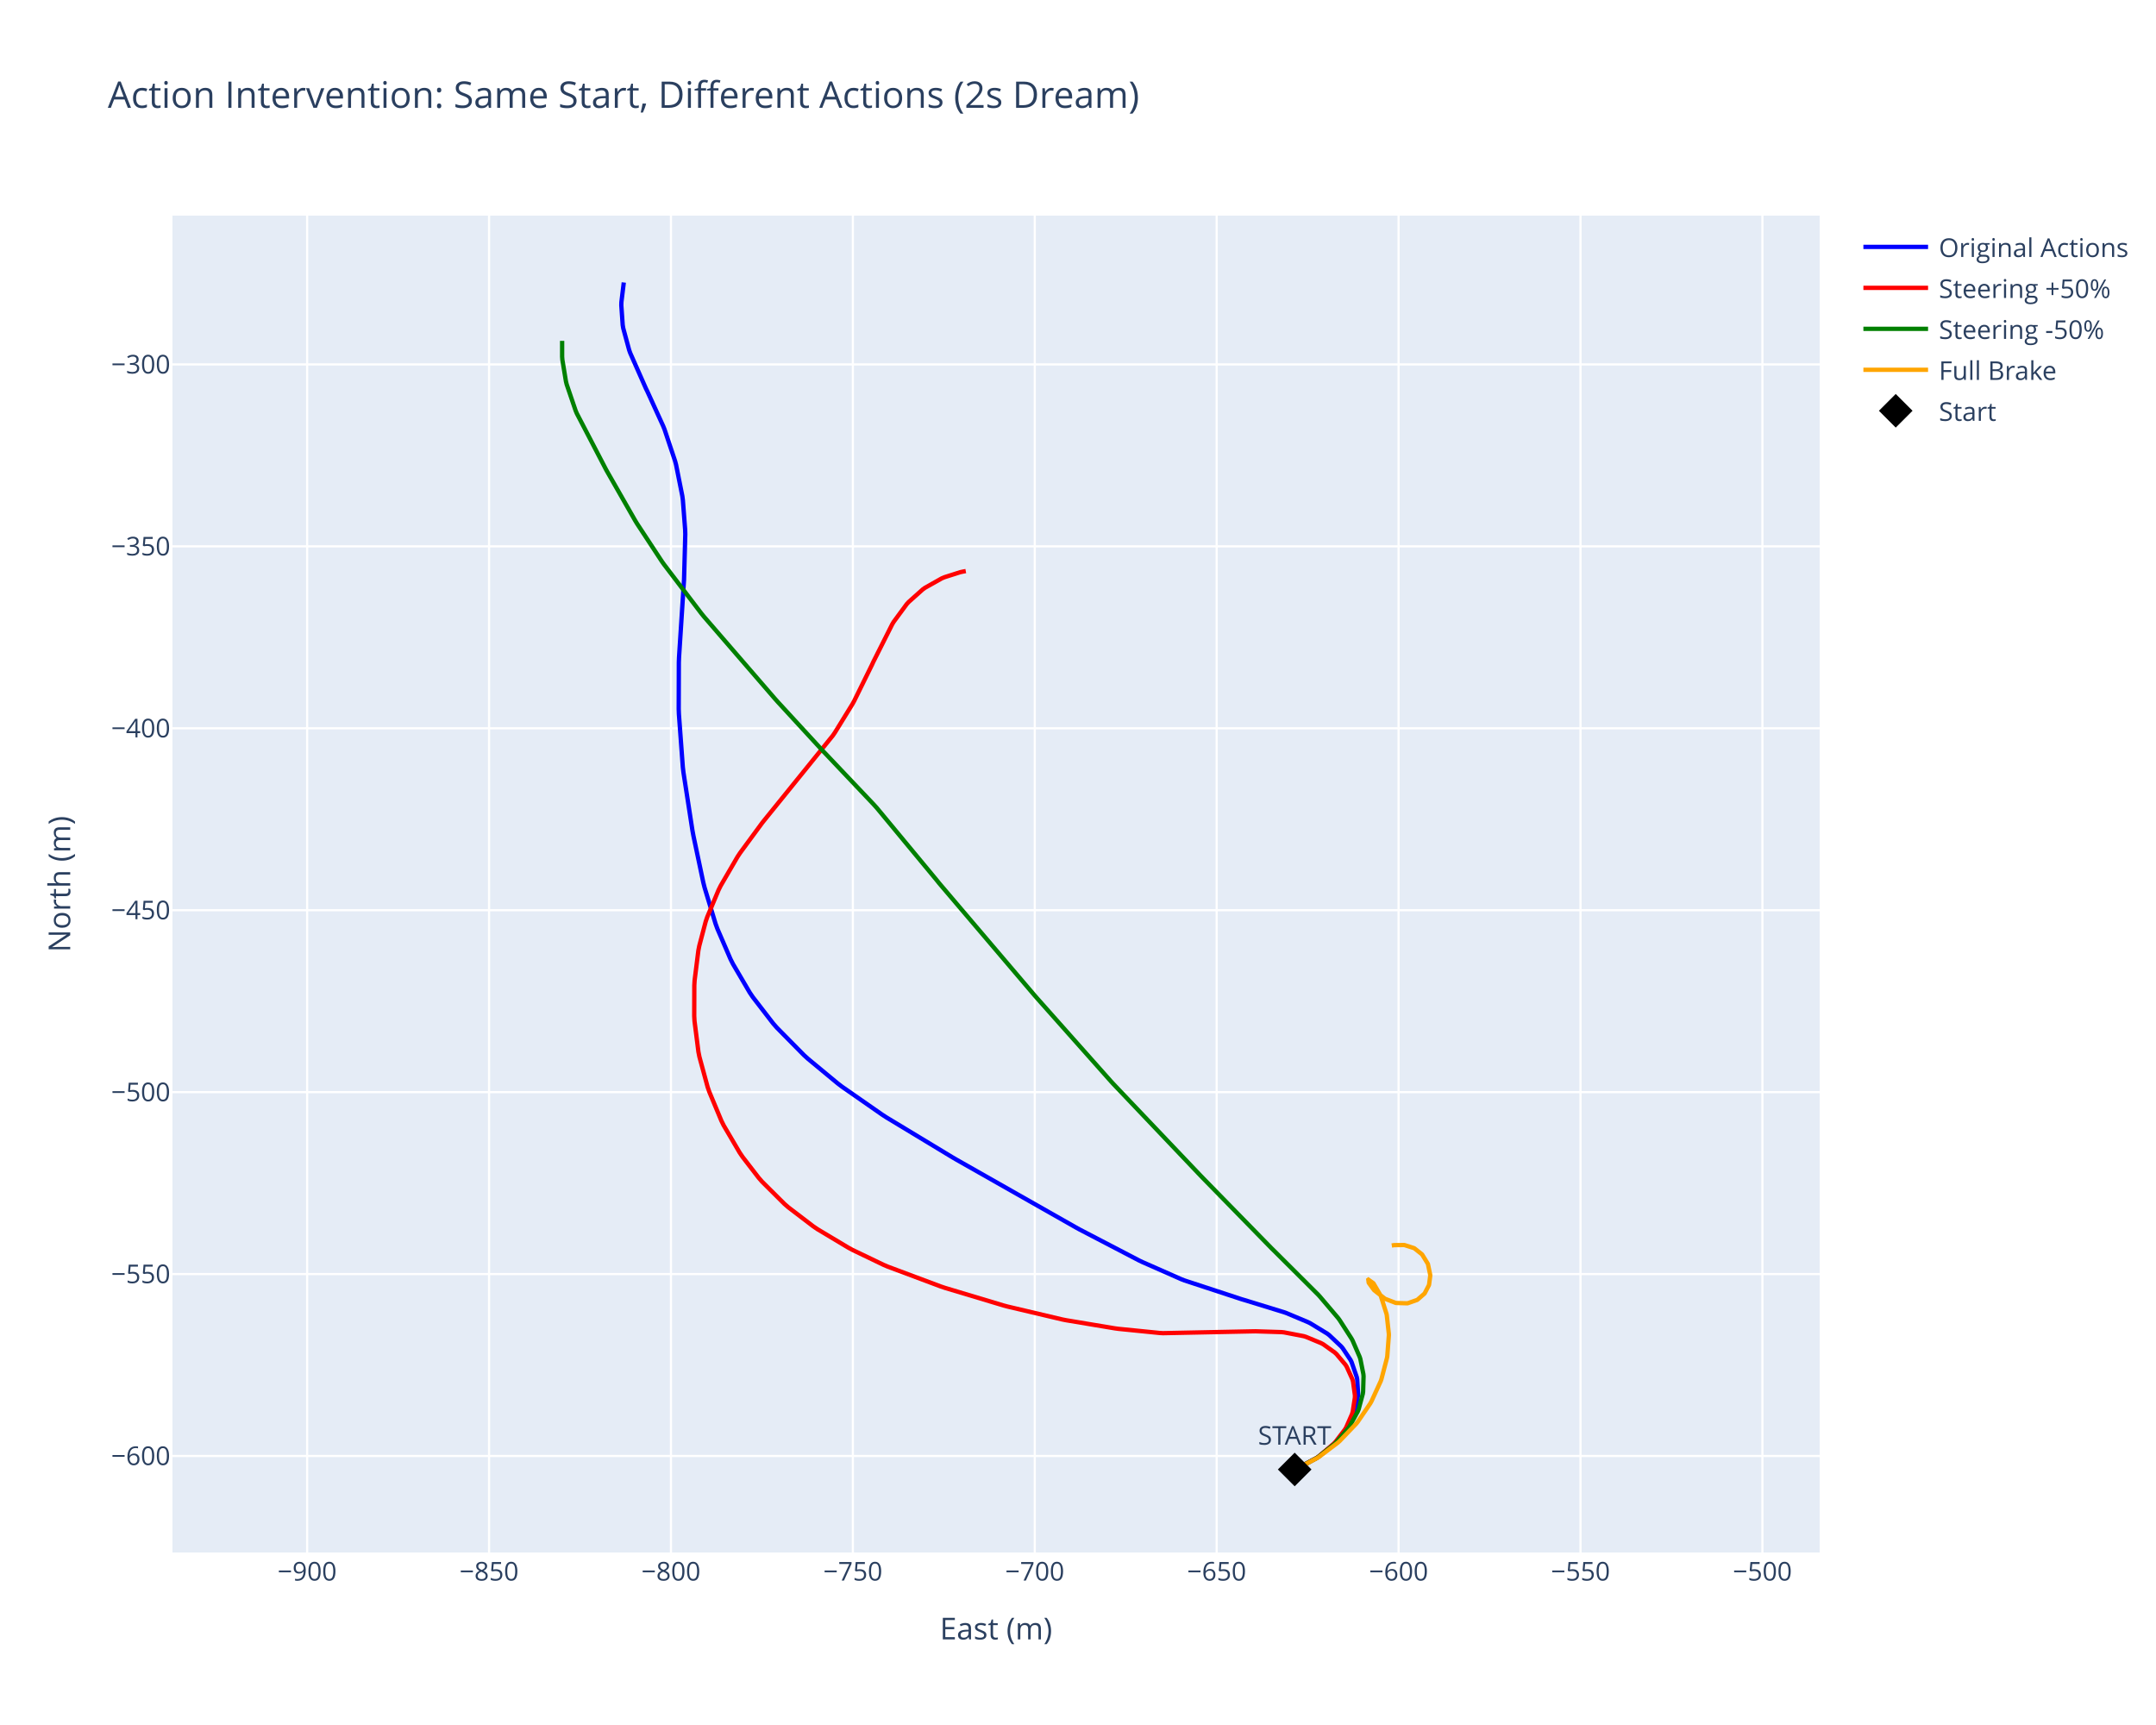
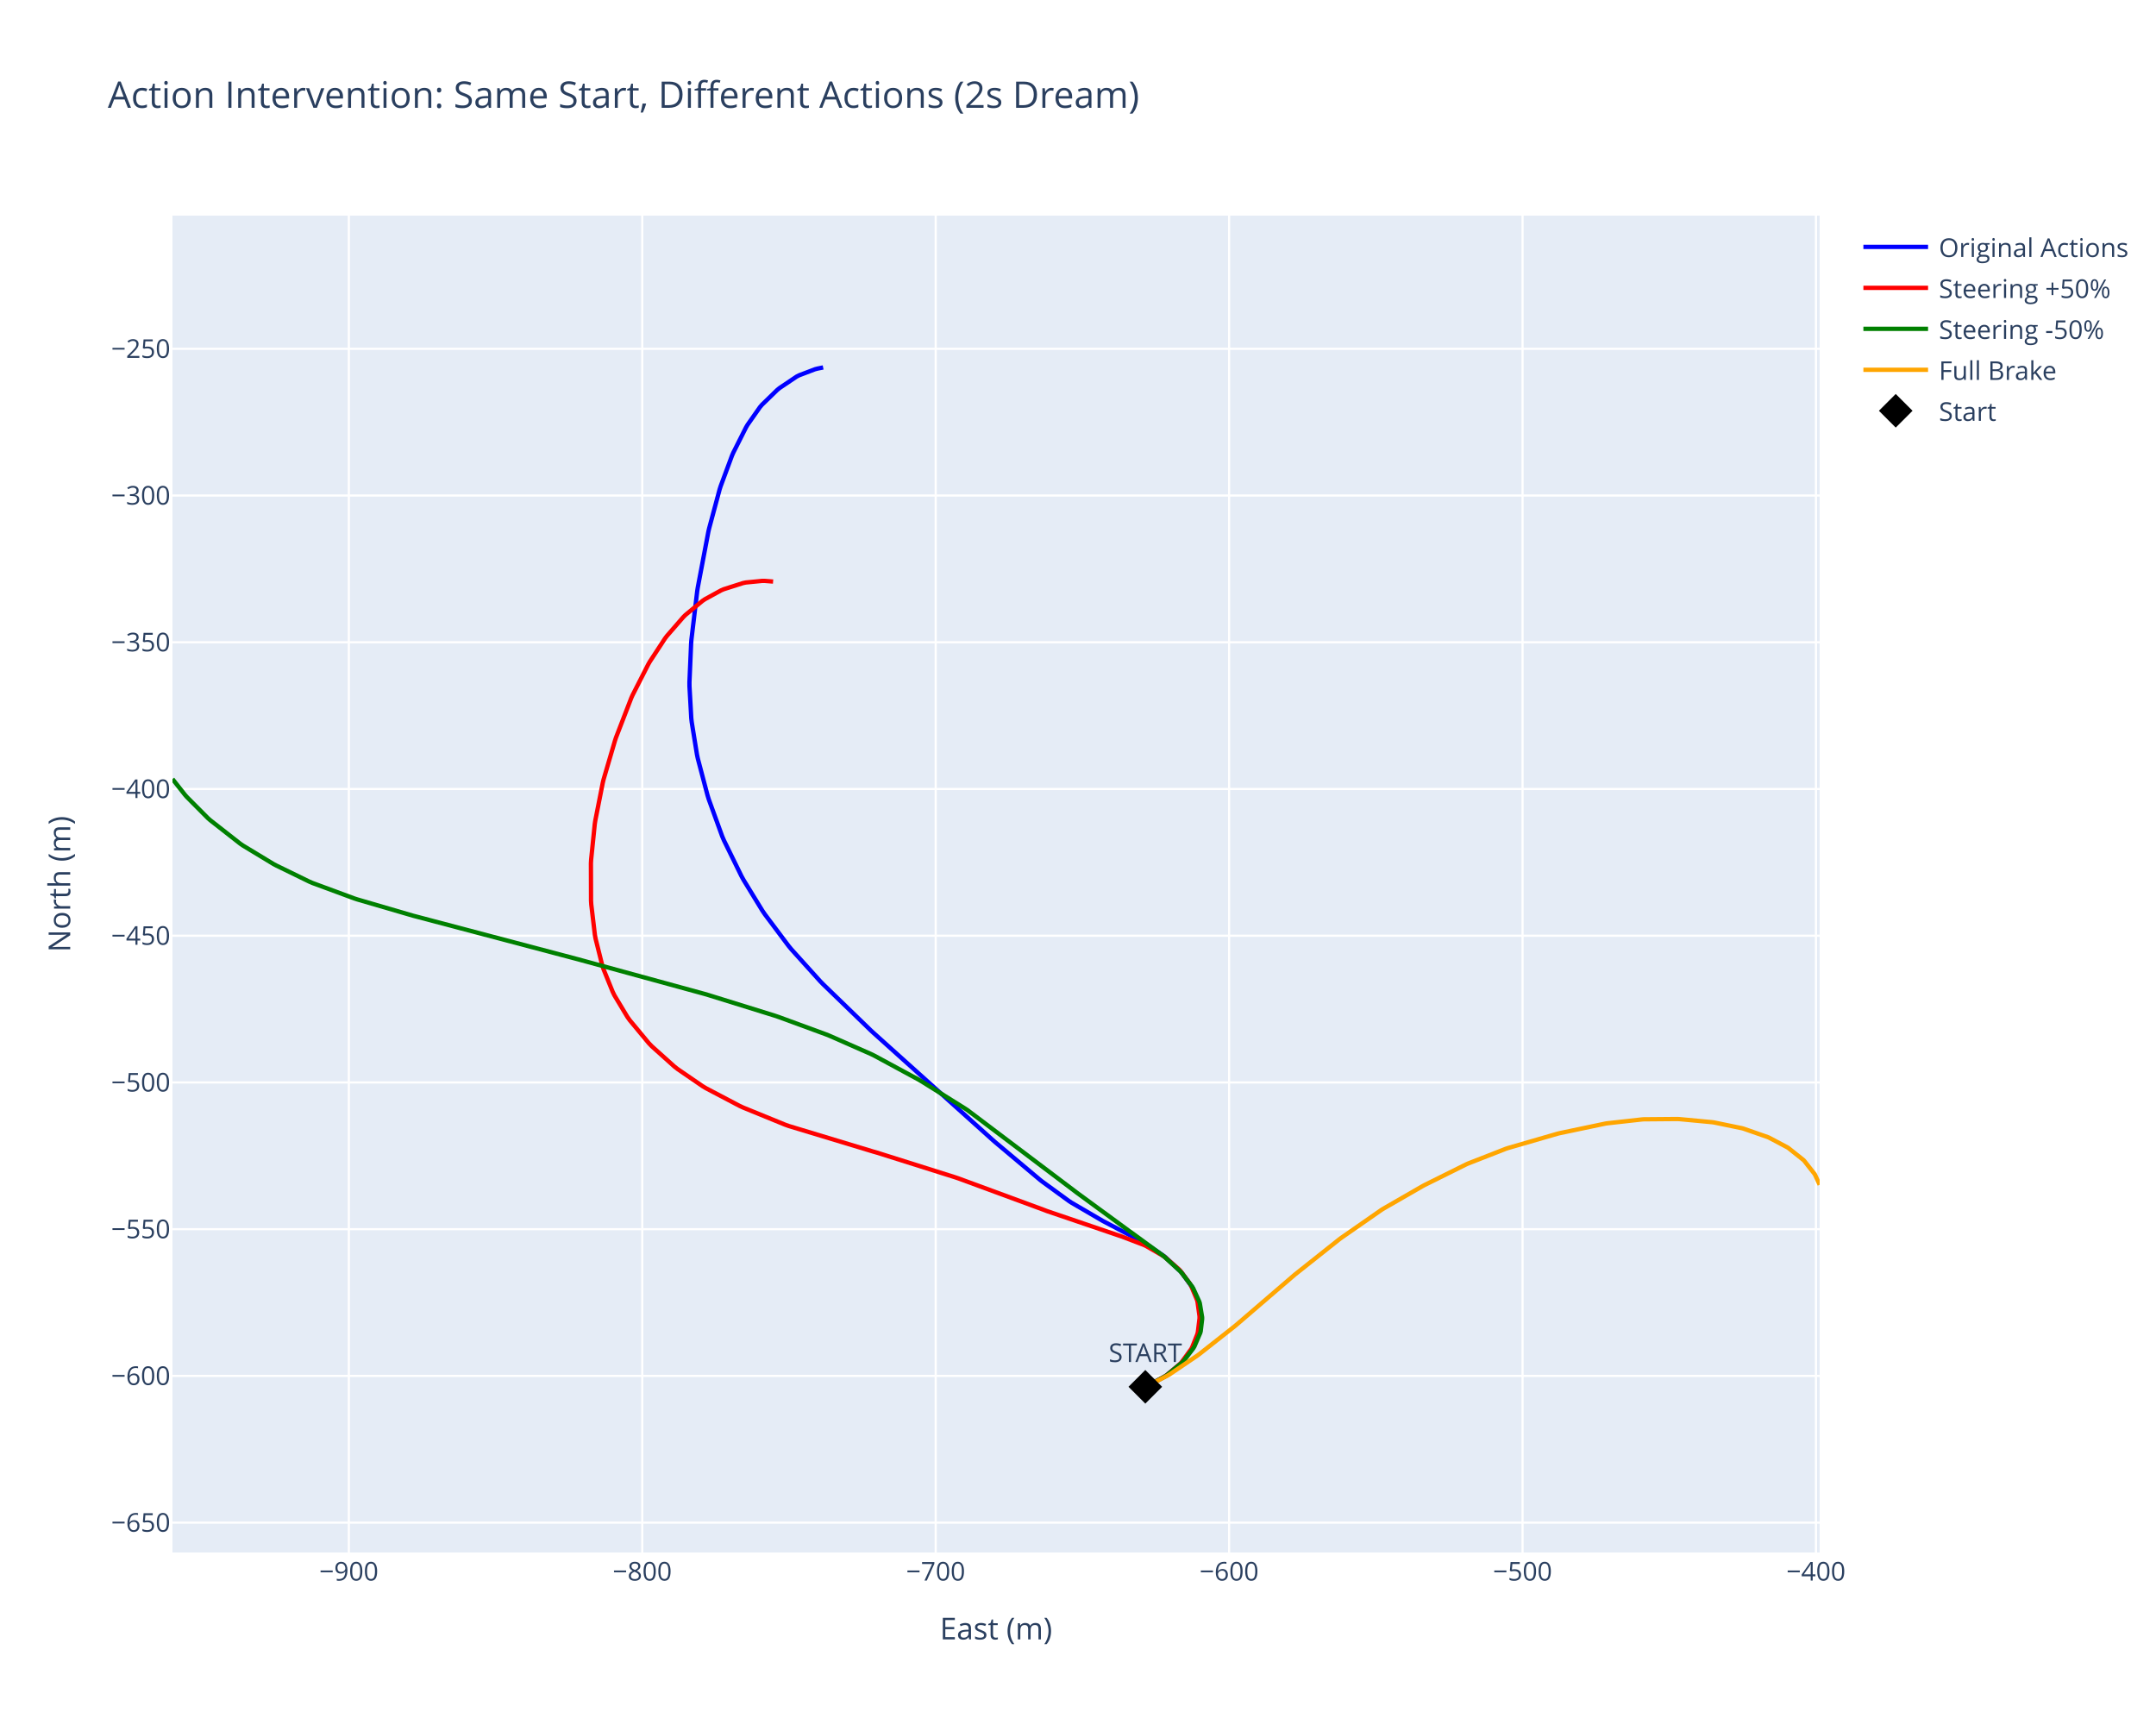
<svg xmlns="http://www.w3.org/2000/svg" class="main-svg" width="1000" height="800" style="" viewBox="0 0 1000 800">
  <rect x="0" y="0" width="1000" height="800" style="fill: rgb(255, 255, 255); fill-opacity: 1;" />
-   <defs id="defs-524f6d">
+   <defs id="defs-f7d2eb">
    <g class="clips">
-       <clipPath id="clip524f6dxyplot" class="plotclip">
+       <clipPath id="clipf7d2ebxyplot" class="plotclip">
        <rect width="764" height="620" />
      </clipPath>
-       <clipPath class="axesclip" id="clip524f6dx">
+       <clipPath class="axesclip" id="clipf7d2ebx">
        <rect x="80" y="0" width="764" height="800" />
      </clipPath>
-       <clipPath class="axesclip" id="clip524f6dy">
+       <clipPath class="axesclip" id="clipf7d2eby">
        <rect x="0" y="100" width="1000" height="620" />
      </clipPath>
-       <clipPath class="axesclip" id="clip524f6dxy">
+       <clipPath class="axesclip" id="clipf7d2ebxy">
        <rect x="80" y="100" width="764" height="620" />
      </clipPath>
    </g>
    <g class="gradients" />
    <g class="patterns" />
  </defs>
  <g class="bglayer">
    <rect class="bg" x="80" y="100" width="764" height="620" style="fill: rgb(229, 236, 246); fill-opacity: 1; stroke-width: 0;" />
  </g>
  <g class="layer-below">
    <g class="imagelayer" />
    <g class="shapelayer" />
  </g>
  <g class="cartesianlayer">
    <g class="subplot xy">
      <g class="layer-subplot">
        <g class="shapelayer" />
        <g class="imagelayer" />
      </g>
      <g class="minor-gridlayer">
        <g class="x" />
        <g class="y" />
      </g>
      <g class="gridlayer">
        <g class="x">
-           <path class="xgrid crisp" transform="translate(142.46,0)" d="M0,100v620" style="stroke: rgb(255, 255, 255); stroke-opacity: 1; stroke-width: 1px;" />
-           <path class="xgrid crisp" transform="translate(226.84,0)" d="M0,100v620" style="stroke: rgb(255, 255, 255); stroke-opacity: 1; stroke-width: 1px;" />
-           <path class="xgrid crisp" transform="translate(311.21,0)" d="M0,100v620" style="stroke: rgb(255, 255, 255); stroke-opacity: 1; stroke-width: 1px;" />
-           <path class="xgrid crisp" transform="translate(395.58,0)" d="M0,100v620" style="stroke: rgb(255, 255, 255); stroke-opacity: 1; stroke-width: 1px;" />
-           <path class="xgrid crisp" transform="translate(479.95,0)" d="M0,100v620" style="stroke: rgb(255, 255, 255); stroke-opacity: 1; stroke-width: 1px;" />
-           <path class="xgrid crisp" transform="translate(564.32,0)" d="M0,100v620" style="stroke: rgb(255, 255, 255); stroke-opacity: 1; stroke-width: 1px;" />
-           <path class="xgrid crisp" transform="translate(648.7,0)" d="M0,100v620" style="stroke: rgb(255, 255, 255); stroke-opacity: 1; stroke-width: 1px;" />
-           <path class="xgrid crisp" transform="translate(733.07,0)" d="M0,100v620" style="stroke: rgb(255, 255, 255); stroke-opacity: 1; stroke-width: 1px;" />
-           <path class="xgrid crisp" transform="translate(817.44,0)" d="M0,100v620" style="stroke: rgb(255, 255, 255); stroke-opacity: 1; stroke-width: 1px;" />
+           <path class="xgrid crisp" transform="translate(161.8,0)" d="M0,100v620" style="stroke: rgb(255, 255, 255); stroke-opacity: 1; stroke-width: 1px;" />
+           <path class="xgrid crisp" transform="translate(297.9,0)" d="M0,100v620" style="stroke: rgb(255, 255, 255); stroke-opacity: 1; stroke-width: 1px;" />
+           <path class="xgrid crisp" transform="translate(433.99,0)" d="M0,100v620" style="stroke: rgb(255, 255, 255); stroke-opacity: 1; stroke-width: 1px;" />
+           <path class="xgrid crisp" transform="translate(570.09,0)" d="M0,100v620" style="stroke: rgb(255, 255, 255); stroke-opacity: 1; stroke-width: 1px;" />
+           <path class="xgrid crisp" transform="translate(706.19,0)" d="M0,100v620" style="stroke: rgb(255, 255, 255); stroke-opacity: 1; stroke-width: 1px;" />
+           <path class="xgrid crisp" transform="translate(842.28,0)" d="M0,100v620" style="stroke: rgb(255, 255, 255); stroke-opacity: 1; stroke-width: 1px;" />
        </g>
        <g class="y">
-           <path class="ygrid crisp" transform="translate(0,675.24)" d="M80,0h764" style="stroke: rgb(255, 255, 255); stroke-opacity: 1; stroke-width: 1px;" />
-           <path class="ygrid crisp" transform="translate(0,590.87)" d="M80,0h764" style="stroke: rgb(255, 255, 255); stroke-opacity: 1; stroke-width: 1px;" />
-           <path class="ygrid crisp" transform="translate(0,506.5)" d="M80,0h764" style="stroke: rgb(255, 255, 255); stroke-opacity: 1; stroke-width: 1px;" />
-           <path class="ygrid crisp" transform="translate(0,422.13)" d="M80,0h764" style="stroke: rgb(255, 255, 255); stroke-opacity: 1; stroke-width: 1px;" />
-           <path class="ygrid crisp" transform="translate(0,337.76)" d="M80,0h764" style="stroke: rgb(255, 255, 255); stroke-opacity: 1; stroke-width: 1px;" />
-           <path class="ygrid crisp" transform="translate(0,253.38)" d="M80,0h764" style="stroke: rgb(255, 255, 255); stroke-opacity: 1; stroke-width: 1px;" />
-           <path class="ygrid crisp" transform="translate(0,169.01)" d="M80,0h764" style="stroke: rgb(255, 255, 255); stroke-opacity: 1; stroke-width: 1px;" />
+           <path class="ygrid crisp" transform="translate(0,706.15)" d="M80,0h764" style="stroke: rgb(255, 255, 255); stroke-opacity: 1; stroke-width: 1px;" />
+           <path class="ygrid crisp" transform="translate(0,638.1)" d="M80,0h764" style="stroke: rgb(255, 255, 255); stroke-opacity: 1; stroke-width: 1px;" />
+           <path class="ygrid crisp" transform="translate(0,570.05)" d="M80,0h764" style="stroke: rgb(255, 255, 255); stroke-opacity: 1; stroke-width: 1px;" />
+           <path class="ygrid crisp" transform="translate(0,502)" d="M80,0h764" style="stroke: rgb(255, 255, 255); stroke-opacity: 1; stroke-width: 1px;" />
+           <path class="ygrid crisp" transform="translate(0,433.96)" d="M80,0h764" style="stroke: rgb(255, 255, 255); stroke-opacity: 1; stroke-width: 1px;" />
+           <path class="ygrid crisp" transform="translate(0,365.91)" d="M80,0h764" style="stroke: rgb(255, 255, 255); stroke-opacity: 1; stroke-width: 1px;" />
+           <path class="ygrid crisp" transform="translate(0,297.86)" d="M80,0h764" style="stroke: rgb(255, 255, 255); stroke-opacity: 1; stroke-width: 1px;" />
+           <path class="ygrid crisp" transform="translate(0,229.81)" d="M80,0h764" style="stroke: rgb(255, 255, 255); stroke-opacity: 1; stroke-width: 1px;" />
+           <path class="ygrid crisp" transform="translate(0,161.76)" d="M80,0h764" style="stroke: rgb(255, 255, 255); stroke-opacity: 1; stroke-width: 1px;" />
        </g>
      </g>
      <g class="zerolinelayer" />
      <g class="layer-between">
        <g class="shapelayer" />
        <g class="imagelayer" />
      </g>
      <path class="xlines-below" />
      <path class="ylines-below" />
      <g class="overlines-below" />
      <g class="xaxislayer-below" />
      <g class="yaxislayer-below" />
      <g class="overaxes-below" />
      <g class="overplot">
-         <g class="xy" transform="translate(80,100)" clip-path="url(#clip524f6dxyplot)">
+         <g class="xy" transform="translate(80,100)" clip-path="url(#clipf7d2ebxyplot)">
          <g class="scatterlayer mlayer">
-             <g class="trace scatter trace5ef565" style="stroke-miterlimit: 2; opacity: 1;">
-               <g class="fills" />
-               <g class="errorbars" />
-               <g class="lines">
-                 <path class="js-line" d="M521.86,580.91L530.58,576.23L531.72,575.47L538.78,569.65L539.66,568.76L544.8,562.13L545.39,561.14L548.22,554.94L548.57,553.87L549.84,547.36L549.91,546.26L549.5,539.74L549.3,538.68L546.87,531.62L546.38,530.67L542.8,525.29L542.11,524.46L536.5,519.17L535.6,518.49L527.76,513.71L526.7,513.18L516.66,508.96L515.49,508.55L497.09,502.89L495.81,502.51L469.46,493.86L467.99,493.29L449.91,485.32L448.36,484.58L420.77,470.21L419.08,469.28L363.8,437.91L361.81,436.75L331.15,418.22L329.09,416.88L310.58,404L308.56,402.46L294.82,391.09L292.92,389.37L280.29,376.57L278.59,374.63L269.17,362.42L267.73,360.29L259.96,347.05L258.81,344.77L252.76,330.78L251.89,328.41L246.81,311.66L246.2,309.25L241.62,287.6L241.17,285.18L237,258.23L236.71,255.76L234.89,231.21L234.8,228.77L234.86,207.18L234.95,204.83L237.13,171L237.27,168.84L237.85,147.78L237.79,145.75L236.73,131.95L236.48,130.05L233.58,115.55L233.12,113.82L228.22,99.14L227.6,97.6L220.28,81.57L219.6,80.19L212.32,63.74L211.82,62.34L209.07,52.22L208.82,50.73L208.18,41.63L208.22,40.1L209.33,31" style="vector-effect: none; fill: none; stroke: rgb(0, 0, 255); stroke-opacity: 1; stroke-width: 2px; opacity: 1;" />
-               </g>
-               <g class="points" />
-               <g class="text" />
-             </g>
-             <g class="trace scatter tracebe3d0d" style="stroke-miterlimit: 2; opacity: 1;">
-               <g class="fills" />
-               <g class="errorbars" />
-               <g class="lines">
-                 <path class="js-line" d="M521.86,580.91L530.56,576.2L531.68,575.44L538.61,569.56L539.47,568.65L543.81,562.94L544.4,561.94L547.11,555.76L547.42,554.69L548.42,548.21L548.44,547.12L547.57,540.72L547.28,539.69L544.63,533.85L544.06,532.94L539.91,528.01L539.12,527.28L533.84,523.49L532.89,522.96L525.74,519.99L524.65,519.66L515.57,517.91L514.4,517.79L502.32,517.41L501.08,517.43L459.41,518.28L457.87,518.19L438.64,516.26L436.97,516.03L414.5,512.28L412.73,511.93L387.35,505.94L385.48,505.44L358.34,497.29L356.34,496.62L331.82,487.45L329.76,486.57L315.4,479.67L313.36,478.56L299.16,470.06L297.18,468.71L285.67,459.93L283.84,458.34L273.49,448.05L271.89,446.22L264.44,436.56L263.07,434.54L255.67,421.95L254.59,419.78L249,406.39L248.21,404.11L244.41,390.15L243.94,387.79L242.13,373.53L242,371.15L242.04,356.98L242.18,354.64L243.92,340.8L244.37,338.54L247.3,327.45L248.03,325.29L253.28,312.77L254.28,310.76L262.06,297.39L263.27,295.56L273.55,281.58L274.89,279.91L306.26,241.17L307.28,239.68L315.41,226.49L316.2,225.05L324.43,208.34L325.05,206.98L333.85,189.48L334.53,188.36L340.58,180.14L341.43,179.21L347.99,173.35L349.02,172.61L356.8,168.23L357.99,167.72L365.39,165.36L366.67,165.08L367.95,164.85" style="vector-effect: none; fill: none; stroke: rgb(255, 0, 0); stroke-opacity: 1; stroke-width: 2px; opacity: 1;" />
-               </g>
-               <g class="points" />
-               <g class="text" />
-             </g>
-             <g class="trace scatter trace9df5e8" style="stroke-miterlimit: 2; opacity: 1;">
-               <g class="fills" />
-               <g class="errorbars" />
-               <g class="lines">
-                 <path class="js-line" d="M521.86,580.91L530.6,576.24L531.74,575.49L538.84,569.78L539.73,568.92L545.28,562.48L545.96,561.52L549.77,554.58L550.18,553.57L552.1,546.38L552.24,545.36L552.45,538.27L552.36,537.26L550.97,530.3L550.66,529.32L547.35,521.68L546.83,520.73L541.33,512.19L540.64,511.25L532.09,501.19L531.24,500.28L510.89,480.01L509.91,479.05L477.99,446.4L476.83,445.2L436.54,402.85L435.26,401.46L400.87,362.78L399.5,361.2L355.67,309.69L354.26,307.94L326.66,274.65L325.14,272.97L303.35,250L301.79,248.38L280.79,225.57L279.34,223.94L246.51,185.97L245.26,184.43L228.02,161.81L226.97,160.33L215.46,142.82L214.59,141.39L201.84,119.09L201.09,117.75L187.54,91.75L186.99,90.45L182.85,78.3L182.5,76.9L180.84,66.87L180.73,65.41L180.73,58.08" style="vector-effect: none; fill: none; stroke: rgb(0, 128, 0); stroke-opacity: 1; stroke-width: 2px; opacity: 1;" />
-               </g>
-               <g class="points" />
-               <g class="text" />
-             </g>
-             <g class="trace scatter trace228d54" style="stroke-miterlimit: 2; opacity: 1;">
-               <g class="fills" />
-               <g class="errorbars" />
-               <g class="lines">
-                 <path class="js-line" d="M521.86,580.92L530.72,576.3L531.9,575.56L540.43,569.13L541.39,568.28L549.06,560.26L549.8,559.33L555.53,550.93L556.07,549.99L560.4,540.56L560.73,539.63L563.31,529.78L563.45,528.92L564.18,519.32L564.17,518.58L563.22,509.95L563.1,509.36L560.49,501.13L560.32,500.74L557.11,495.26L556.96,495.08L554.69,493.46L554.65,493.49L554.83,494.85L554.89,494.99L557.2,498.17L557.4,498.38L562.29,502.24L562.54,502.38L567.31,504.22L567.59,504.28L572.68,504.43L572.96,504.39L577.22,502.89L577.46,502.75L580.64,499.98L580.82,499.76L582.76,496.02L582.84,495.75L583.38,491.57L583.37,491.28L582.32,486.29L582.21,486.02L579.66,481.87L579.46,481.65L576.08,478.97L575.83,478.83L571.49,477.44L571.2,477.4L566.66,477.45L566.38,477.49L565.54,477.63" style="vector-effect: none; fill: none; stroke: rgb(255, 165, 0); stroke-opacity: 1; stroke-width: 2px; opacity: 1;" />
-               </g>
-               <g class="points" />
-               <g class="text" />
-             </g>
-             <g class="trace scatter trace31aee9" style="stroke-miterlimit: 2; opacity: 1;">
+             <g class="trace scatter tracea54f78" style="stroke-miterlimit: 2; opacity: 1;">
+               <g class="fills" />
+               <g class="errorbars" />
+               <g class="lines">
+                 <path class="js-line" d="M452.31,542.67L460.32,538.34L461.21,537.74L467.52,532.55L468.2,531.87L472.73,526.07L473.19,525.29L475.94,518.77L476.17,517.91L476.94,511.69L476.93,510.79L476.02,504.46L475.77,503.57L473.24,497.52L472.77,496.69L468.16,490.31L467.48,489.54L460.5,483.04L459.63,482.36L451.22,476.67L450.21,476.08L432.79,466.91L431.65,466.32L416.87,457.7L415.74,456.95L403.42,447.98L402.3,447.1L381.63,429.73L380.45,428.7L325.19,379.06L323.81,377.78L301.76,356.44L300.39,355.03L287.01,340.21L285.73,338.65L274.71,323.96L273.56,322.26L264.93,308.17L263.92,306.35L255.76,289.7L254.96,287.82L248.76,270.75L248.17,268.85L243.67,251.83L243.27,249.94L240.84,234.94L240.63,233.07L239.79,218.23L239.78,216.4L240.56,198.37L240.7,196.59L243.38,174.16L243.64,172.48L248.56,146.58L248.92,145.02L253.8,126.9L254.27,125.44L259.5,111.35L260.09,109.99L266,98.25L266.73,97.01L272.5,88.79L273.42,87.71L280.48,80.86L281.55,79.98L289.48,74.65L290.67,74.04L298.03,71.24L299.28,70.92L301.79,70.41" style="vector-effect: none; fill: none; stroke: rgb(0, 0, 255); stroke-opacity: 1; stroke-width: 2px; opacity: 1;" />
+               </g>
+               <g class="points" />
+               <g class="text" />
+             </g>
+             <g class="trace scatter tracec0f7de" style="stroke-miterlimit: 2; opacity: 1;">
+               <g class="fills" />
+               <g class="errorbars" />
+               <g class="lines">
+                 <path class="js-line" d="M452.31,542.67L460.27,538.36L461.15,537.76L467.35,532.5L468.02,531.79L472.49,525.65L472.94,524.83L475.34,518.77L475.58,517.87L476.37,511.36L476.36,510.41L475.42,503.69L475.15,502.73L472.41,496.21L471.9,495.33L467.58,489.48L466.86,488.7L460.31,483.02L459.4,482.38L451.45,477.79L450.37,477.29L440.02,473.36L438.8,472.96L405.53,461.63L404.22,461.12L364.5,446.49L362.96,445.97L326.8,434.57L325.05,434.07L285.86,422.21L284.09,421.57L264.79,413.69L263.04,412.88L247.5,404.71L245.81,403.69L234.34,395.83L232.77,394.6L222.35,385.26L220.96,383.82L212.11,373.17L210.98,371.58L205.01,361.66L204.17,359.95L199.93,349.49L199.35,347.73L196.24,335.33L195.92,333.56L194.24,319.46L194.13,317.71L194.08,300.45L194.17,298.75L195.87,282.14L196.12,280.51L199.57,263.06L199.94,261.52L205.23,243.51L205.71,242.06L212.77,223.78L213.37,222.43L220.67,208.12L221.39,206.86L228.46,196.08L229.32,194.94L236.89,186.23L237.92,185.2L245.77,178.71L246.96,177.9L254.4,173.82L255.67,173.27L264.63,170.41L265.92,170.14L273.59,169.39L274.85,169.41L278.58,169.71" style="vector-effect: none; fill: none; stroke: rgb(255, 0, 0); stroke-opacity: 1; stroke-width: 2px; opacity: 1;" />
+               </g>
+               <g class="points" />
+               <g class="text" />
+             </g>
+             <g class="trace scatter trace98435e" style="stroke-miterlimit: 2; opacity: 1;">
+               <g class="fills" />
+               <g class="errorbars" />
+               <g class="lines">
+                 <path class="js-line" d="M452.31,542.67L460.35,538.34L461.26,537.74L468.37,531.82L469.03,531.12L473.54,525.21L474,524.44L476.71,518.14L476.92,517.34L477.58,511.7L477.57,510.89L476.51,504.45L476.26,503.65L473.43,497.47L472.97,496.71L467.98,490.2L467.33,489.5L459.98,482.77L459.16,482.12L444.85,471.68L443.9,471.02L419.21,452.94L418.18,452.15L368.81,414.89L367.44,413.99L347.47,401.52L345.97,400.64L325.58,389.61L323.93,388.8L304.92,380.43L303.13,379.71L281.11,371.63L279.24,371L248.65,361.5L246.72,360.93L189.93,345.39L187.99,344.86L113.22,325.1L111.54,324.66L85.82,317.15L84.28,316.65L64.93,309.5L63.49,308.88L48.19,301.42L46.85,300.71L32.66,292.12L31.41,291.26L17.51,280.38L16.44,279.44L6.67,269.62L5.78,268.61L0,261.27" style="vector-effect: none; fill: none; stroke: rgb(0, 128, 0); stroke-opacity: 1; stroke-width: 2px; opacity: 1;" />
+               </g>
+               <g class="points" />
+               <g class="text" />
+             </g>
+             <g class="trace scatter trace2f0a10" style="stroke-miterlimit: 2; opacity: 1;">
+               <g class="fills" />
+               <g class="errorbars" />
+               <g class="lines">
+                 <path class="js-line" d="M452.31,542.68L461.58,537.92L462.55,537.34L475.38,528.66L476.24,528.02L492.7,515.05L493.49,514.39L519.9,491.7L520.65,491.06L541.32,474.65L542.11,474.07L560.68,461.15L561.53,460.61L579.81,450.09L580.68,449.62L600.06,439.99L600.96,439.59L618.41,432.77L619.36,432.45L642.32,425.8L643.26,425.56L664.62,421.08L665.53,420.94L681.69,419.14L682.57,419.09L698.02,418.96L698.85,419L714.25,420.45L715.05,420.57L728.01,423.24L728.72,423.44L739.9,427.34L740.51,427.6L748.99,432.09L749.51,432.42L756.41,437.92L756.82,438.32L761.56,444.36L761.84,444.81L764,449.47" style="vector-effect: none; fill: none; stroke: rgb(255, 165, 0); stroke-opacity: 1; stroke-width: 2px; opacity: 1;" />
+               </g>
+               <g class="points" />
+               <g class="text" />
+             </g>
+             <g class="trace scatter tracef05f23" style="stroke-miterlimit: 2; opacity: 1;">
              <g class="fills" />
              <g class="errorbars" />
              <g class="lines" />
              <g class="points">
-                 <path class="point" transform="translate(520.5,581.5)" d="M7.8,0L0,7.8L-7.8,0L0,-7.8Z" style="opacity: 1; stroke-width: 0px; fill: rgb(0, 0, 0); fill-opacity: 1;" />
+                 <path class="point" transform="translate(451.22,543.15)" d="M7.8,0L0,7.8L-7.8,0L0,-7.8Z" style="opacity: 1; stroke-width: 0px; fill: rgb(0, 0, 0); fill-opacity: 1;" />
              </g>
              <g class="text">
                <g class="textpoint" transform="translate(0,-11.5)">
-                   <text x="520.5" y="581.5" text-anchor="middle" style="font-family: 'Open Sans', verdana, arial, sans-serif; font-size: 12px; fill: rgb(42, 63, 95); fill-opacity: 1; white-space: pre;">START</text>
+                   <text x="451.22" y="543.15" text-anchor="middle" style="font-family: 'Open Sans', verdana, arial, sans-serif; font-size: 12px; fill: rgb(42, 63, 95); fill-opacity: 1; white-space: pre;">START</text>
                </g>
              </g>
            </g>
          </g>
        </g>
      </g>
      <g class="zerolinelayer-above" />
      <path class="xlines-above crisp" d="M0,0" style="fill: none;" />
      <path class="ylines-above crisp" d="M0,0" style="fill: none;" />
      <g class="overlines-above" />
      <g class="xaxislayer-above">
        <g class="xtick">
-           <text text-anchor="middle" x="0" y="733" transform="translate(142.46,0)" style="font-family: 'Open Sans', verdana, arial, sans-serif; font-size: 12px; fill: rgb(42, 63, 95); fill-opacity: 1; white-space: pre;">−900</text>
-         </g>
-         <g class="xtick">
-           <text text-anchor="middle" x="0" y="733" style="font-family: 'Open Sans', verdana, arial, sans-serif; font-size: 12px; fill: rgb(42, 63, 95); fill-opacity: 1; white-space: pre;" transform="translate(226.84,0)">−850</text>
-         </g>
-         <g class="xtick">
-           <text text-anchor="middle" x="0" y="733" style="font-family: 'Open Sans', verdana, arial, sans-serif; font-size: 12px; fill: rgb(42, 63, 95); fill-opacity: 1; white-space: pre;" transform="translate(311.21,0)">−800</text>
-         </g>
-         <g class="xtick">
-           <text text-anchor="middle" x="0" y="733" style="font-family: 'Open Sans', verdana, arial, sans-serif; font-size: 12px; fill: rgb(42, 63, 95); fill-opacity: 1; white-space: pre;" transform="translate(395.58,0)">−750</text>
-         </g>
-         <g class="xtick">
-           <text text-anchor="middle" x="0" y="733" style="font-family: 'Open Sans', verdana, arial, sans-serif; font-size: 12px; fill: rgb(42, 63, 95); fill-opacity: 1; white-space: pre;" transform="translate(479.95,0)">−700</text>
-         </g>
-         <g class="xtick">
-           <text text-anchor="middle" x="0" y="733" style="font-family: 'Open Sans', verdana, arial, sans-serif; font-size: 12px; fill: rgb(42, 63, 95); fill-opacity: 1; white-space: pre;" transform="translate(564.32,0)">−650</text>
-         </g>
-         <g class="xtick">
-           <text text-anchor="middle" x="0" y="733" style="font-family: 'Open Sans', verdana, arial, sans-serif; font-size: 12px; fill: rgb(42, 63, 95); fill-opacity: 1; white-space: pre;" transform="translate(648.7,0)">−600</text>
-         </g>
-         <g class="xtick">
-           <text text-anchor="middle" x="0" y="733" style="font-family: 'Open Sans', verdana, arial, sans-serif; font-size: 12px; fill: rgb(42, 63, 95); fill-opacity: 1; white-space: pre;" transform="translate(733.07,0)">−550</text>
-         </g>
-         <g class="xtick">
-           <text text-anchor="middle" x="0" y="733" style="font-family: 'Open Sans', verdana, arial, sans-serif; font-size: 12px; fill: rgb(42, 63, 95); fill-opacity: 1; white-space: pre;" transform="translate(817.44,0)">−500</text>
+           <text text-anchor="middle" x="0" y="733" transform="translate(161.8,0)" style="font-family: 'Open Sans', verdana, arial, sans-serif; font-size: 12px; fill: rgb(42, 63, 95); fill-opacity: 1; white-space: pre;">−900</text>
+         </g>
+         <g class="xtick">
+           <text text-anchor="middle" x="0" y="733" style="font-family: 'Open Sans', verdana, arial, sans-serif; font-size: 12px; fill: rgb(42, 63, 95); fill-opacity: 1; white-space: pre;" transform="translate(297.9,0)">−800</text>
+         </g>
+         <g class="xtick">
+           <text text-anchor="middle" x="0" y="733" style="font-family: 'Open Sans', verdana, arial, sans-serif; font-size: 12px; fill: rgb(42, 63, 95); fill-opacity: 1; white-space: pre;" transform="translate(433.99,0)">−700</text>
+         </g>
+         <g class="xtick">
+           <text text-anchor="middle" x="0" y="733" style="font-family: 'Open Sans', verdana, arial, sans-serif; font-size: 12px; fill: rgb(42, 63, 95); fill-opacity: 1; white-space: pre;" transform="translate(570.09,0)">−600</text>
+         </g>
+         <g class="xtick">
+           <text text-anchor="middle" x="0" y="733" style="font-family: 'Open Sans', verdana, arial, sans-serif; font-size: 12px; fill: rgb(42, 63, 95); fill-opacity: 1; white-space: pre;" transform="translate(706.19,0)">−500</text>
+         </g>
+         <g class="xtick">
+           <text text-anchor="middle" x="0" y="733" style="font-family: 'Open Sans', verdana, arial, sans-serif; font-size: 12px; fill: rgb(42, 63, 95); fill-opacity: 1; white-space: pre;" transform="translate(842.28,0)">−400</text>
        </g>
      </g>
      <g class="yaxislayer-above">
        <g class="ytick">
-           <text text-anchor="end" x="79" y="4.2" transform="translate(0,675.24)" style="font-family: 'Open Sans', verdana, arial, sans-serif; font-size: 12px; fill: rgb(42, 63, 95); fill-opacity: 1; white-space: pre;">−600</text>
-         </g>
-         <g class="ytick">
-           <text text-anchor="end" x="79" y="4.2" style="font-family: 'Open Sans', verdana, arial, sans-serif; font-size: 12px; fill: rgb(42, 63, 95); fill-opacity: 1; white-space: pre;" transform="translate(0,590.87)">−550</text>
-         </g>
-         <g class="ytick">
-           <text text-anchor="end" x="79" y="4.2" style="font-family: 'Open Sans', verdana, arial, sans-serif; font-size: 12px; fill: rgb(42, 63, 95); fill-opacity: 1; white-space: pre;" transform="translate(0,506.5)">−500</text>
-         </g>
-         <g class="ytick">
-           <text text-anchor="end" x="79" y="4.2" style="font-family: 'Open Sans', verdana, arial, sans-serif; font-size: 12px; fill: rgb(42, 63, 95); fill-opacity: 1; white-space: pre;" transform="translate(0,422.13)">−450</text>
-         </g>
-         <g class="ytick">
-           <text text-anchor="end" x="79" y="4.2" style="font-family: 'Open Sans', verdana, arial, sans-serif; font-size: 12px; fill: rgb(42, 63, 95); fill-opacity: 1; white-space: pre;" transform="translate(0,337.76)">−400</text>
-         </g>
-         <g class="ytick">
-           <text text-anchor="end" x="79" y="4.2" style="font-family: 'Open Sans', verdana, arial, sans-serif; font-size: 12px; fill: rgb(42, 63, 95); fill-opacity: 1; white-space: pre;" transform="translate(0,253.38)">−350</text>
-         </g>
-         <g class="ytick">
-           <text text-anchor="end" x="79" y="4.2" style="font-family: 'Open Sans', verdana, arial, sans-serif; font-size: 12px; fill: rgb(42, 63, 95); fill-opacity: 1; white-space: pre;" transform="translate(0,169.01)">−300</text>
+           <text text-anchor="end" x="79" y="4.2" transform="translate(0,706.15)" style="font-family: 'Open Sans', verdana, arial, sans-serif; font-size: 12px; fill: rgb(42, 63, 95); fill-opacity: 1; white-space: pre;">−650</text>
+         </g>
+         <g class="ytick">
+           <text text-anchor="end" x="79" y="4.2" style="font-family: 'Open Sans', verdana, arial, sans-serif; font-size: 12px; fill: rgb(42, 63, 95); fill-opacity: 1; white-space: pre;" transform="translate(0,638.1)">−600</text>
+         </g>
+         <g class="ytick">
+           <text text-anchor="end" x="79" y="4.2" style="font-family: 'Open Sans', verdana, arial, sans-serif; font-size: 12px; fill: rgb(42, 63, 95); fill-opacity: 1; white-space: pre;" transform="translate(0,570.05)">−550</text>
+         </g>
+         <g class="ytick">
+           <text text-anchor="end" x="79" y="4.2" style="font-family: 'Open Sans', verdana, arial, sans-serif; font-size: 12px; fill: rgb(42, 63, 95); fill-opacity: 1; white-space: pre;" transform="translate(0,502)">−500</text>
+         </g>
+         <g class="ytick">
+           <text text-anchor="end" x="79" y="4.2" style="font-family: 'Open Sans', verdana, arial, sans-serif; font-size: 12px; fill: rgb(42, 63, 95); fill-opacity: 1; white-space: pre;" transform="translate(0,433.96)">−450</text>
+         </g>
+         <g class="ytick">
+           <text text-anchor="end" x="79" y="4.2" style="font-family: 'Open Sans', verdana, arial, sans-serif; font-size: 12px; fill: rgb(42, 63, 95); fill-opacity: 1; white-space: pre;" transform="translate(0,365.91)">−400</text>
+         </g>
+         <g class="ytick">
+           <text text-anchor="end" x="79" y="4.2" style="font-family: 'Open Sans', verdana, arial, sans-serif; font-size: 12px; fill: rgb(42, 63, 95); fill-opacity: 1; white-space: pre;" transform="translate(0,297.86)">−350</text>
+         </g>
+         <g class="ytick">
+           <text text-anchor="end" x="79" y="4.2" style="font-family: 'Open Sans', verdana, arial, sans-serif; font-size: 12px; fill: rgb(42, 63, 95); fill-opacity: 1; white-space: pre;" transform="translate(0,229.81)">−300</text>
+         </g>
+         <g class="ytick">
+           <text text-anchor="end" x="79" y="4.2" style="font-family: 'Open Sans', verdana, arial, sans-serif; font-size: 12px; fill: rgb(42, 63, 95); fill-opacity: 1; white-space: pre;" transform="translate(0,161.76)">−250</text>
        </g>
      </g>
      <g class="overaxes-above" />
    </g>
  </g>
  <g class="polarlayer" />
  <g class="smithlayer" />
  <g class="ternarylayer" />
  <g class="geolayer" />
  <g class="funnelarealayer" />
  <g class="pielayer" />
  <g class="iciclelayer" />
  <g class="treemaplayer" />
  <g class="sunburstlayer" />
  <g class="glimages" />
-   <defs id="topdefs-524f6d">
+   <defs id="topdefs-f7d2eb">
    <g class="clips" />
-     <clipPath id="legend524f6d">
+     <clipPath id="legendf7d2eb">
      <rect width="129" height="105" x="0" y="0" />
    </clipPath>
  </defs>
  <g class="layer-above">
    <g class="imagelayer" />
    <g class="shapelayer" />
  </g>
  <g class="infolayer">
    <g class="legend" pointer-events="all" transform="translate(859.28,100)">
      <rect class="bg" shape-rendering="crispEdges" style="stroke: rgb(68, 68, 68); stroke-opacity: 1; fill: rgb(255, 255, 255); fill-opacity: 1; stroke-width: 0px;" width="129" height="105" x="0" y="0" />
-       <g class="scrollbox" transform="" clip-path="url(#legend524f6d)">
+       <g class="scrollbox" transform="" clip-path="url(#legendf7d2eb)">
        <g class="groups">
          <g class="traces" transform="translate(0,14.5)" style="opacity: 1;">
            <text class="legendtext" text-anchor="start" x="40" y="4.68" style="font-family: 'Open Sans', verdana, arial, sans-serif; font-size: 12px; fill: rgb(42, 63, 95); fill-opacity: 1; white-space: pre;">Original Actions</text>
            <g class="layers" style="opacity: 1;">
              <g class="legendfill" />
              <g class="legendlines">
                <path class="js-line" d="M5,0h30" style="fill: none; stroke: rgb(0, 0, 255); stroke-opacity: 1; stroke-width: 2px;" />
              </g>
              <g class="legendsymbols">
                <g class="legendpoints" />
              </g>
            </g>
            <rect class="legendtoggle" x="0" y="-9.5" width="123.375" height="19" style="fill: rgb(0, 0, 0); fill-opacity: 0;" />
          </g>
          <g class="traces" transform="translate(0,33.5)" style="opacity: 1;">
            <text class="legendtext" text-anchor="start" x="40" y="4.68" style="font-family: 'Open Sans', verdana, arial, sans-serif; font-size: 12px; fill: rgb(42, 63, 95); fill-opacity: 1; white-space: pre;">Steering +50%</text>
            <g class="layers" style="opacity: 1;">
              <g class="legendfill" />
              <g class="legendlines">
                <path class="js-line" d="M5,0h30" style="fill: none; stroke: rgb(255, 0, 0); stroke-opacity: 1; stroke-width: 2px;" />
              </g>
              <g class="legendsymbols">
                <g class="legendpoints" />
              </g>
            </g>
            <rect class="legendtoggle" x="0" y="-9.5" width="123.375" height="19" style="fill: rgb(0, 0, 0); fill-opacity: 0;" />
          </g>
          <g class="traces" transform="translate(0,52.5)" style="opacity: 1;">
            <text class="legendtext" text-anchor="start" x="40" y="4.68" style="font-family: 'Open Sans', verdana, arial, sans-serif; font-size: 12px; fill: rgb(42, 63, 95); fill-opacity: 1; white-space: pre;">Steering -50%</text>
            <g class="layers" style="opacity: 1;">
              <g class="legendfill" />
              <g class="legendlines">
                <path class="js-line" d="M5,0h30" style="fill: none; stroke: rgb(0, 128, 0); stroke-opacity: 1; stroke-width: 2px;" />
              </g>
              <g class="legendsymbols">
                <g class="legendpoints" />
              </g>
            </g>
            <rect class="legendtoggle" x="0" y="-9.5" width="123.375" height="19" style="fill: rgb(0, 0, 0); fill-opacity: 0;" />
          </g>
          <g class="traces" transform="translate(0,71.5)" style="opacity: 1;">
            <text class="legendtext" text-anchor="start" x="40" y="4.68" style="font-family: 'Open Sans', verdana, arial, sans-serif; font-size: 12px; fill: rgb(42, 63, 95); fill-opacity: 1; white-space: pre;">Full Brake</text>
            <g class="layers" style="opacity: 1;">
              <g class="legendfill" />
              <g class="legendlines">
                <path class="js-line" d="M5,0h30" style="fill: none; stroke: rgb(255, 165, 0); stroke-opacity: 1; stroke-width: 2px;" />
              </g>
              <g class="legendsymbols">
                <g class="legendpoints" />
              </g>
            </g>
            <rect class="legendtoggle" x="0" y="-9.5" width="123.375" height="19" style="fill: rgb(0, 0, 0); fill-opacity: 0;" />
          </g>
          <g class="traces" transform="translate(0,90.5)" style="opacity: 1;">
            <text class="legendtext" text-anchor="start" x="40" y="4.68" style="font-family: 'Open Sans', verdana, arial, sans-serif; font-size: 12px; fill: rgb(42, 63, 95); fill-opacity: 1; white-space: pre;">Start</text>
            <g class="layers" style="opacity: 1;">
              <g class="legendfill" />
              <g class="legendlines" />
              <g class="legendsymbols">
                <g class="legendpoints">
                  <path class="scatterpts" transform="translate(20,0)" d="M7.8,0L0,7.8L-7.8,0L0,-7.8Z" style="opacity: 1; stroke-width: 0px; fill: rgb(0, 0, 0); fill-opacity: 1;" />
                </g>
              </g>
            </g>
            <rect class="legendtoggle" x="0" y="-9.5" width="123.375" height="19" style="fill: rgb(0, 0, 0); fill-opacity: 0;" />
          </g>
        </g>
      </g>
      <rect class="scrollbar" rx="20" ry="3" width="0" height="0" style="fill: rgb(128, 139, 164); fill-opacity: 1;" x="0" y="0" />
    </g>
    <g class="g-gtitle">
      <text class="gtitle" x="50" y="50" text-anchor="start" dy="0em" style="opacity: 1; font-family: 'Open Sans', verdana, arial, sans-serif; font-size: 17px; fill: rgb(42, 63, 95); fill-opacity: 1; white-space: pre;">Action Intervention: Same Start, Different Actions (2s Dream)</text>
    </g>
    <g class="g-xtitle">
      <text class="xtitle" x="462" y="760.3" text-anchor="middle" style="opacity: 1; font-family: 'Open Sans', verdana, arial, sans-serif; font-size: 14px; fill: rgb(42, 63, 95); fill-opacity: 1; white-space: pre;">East (m)</text>
    </g>
    <g class="g-ytitle">
      <text class="ytitle" transform="rotate(-90,32.56875,410)" x="32.569" y="410" text-anchor="middle" style="opacity: 1; font-family: 'Open Sans', verdana, arial, sans-serif; font-size: 14px; fill: rgb(42, 63, 95); fill-opacity: 1; white-space: pre;">North (m)</text>
    </g>
  </g>
</svg>
